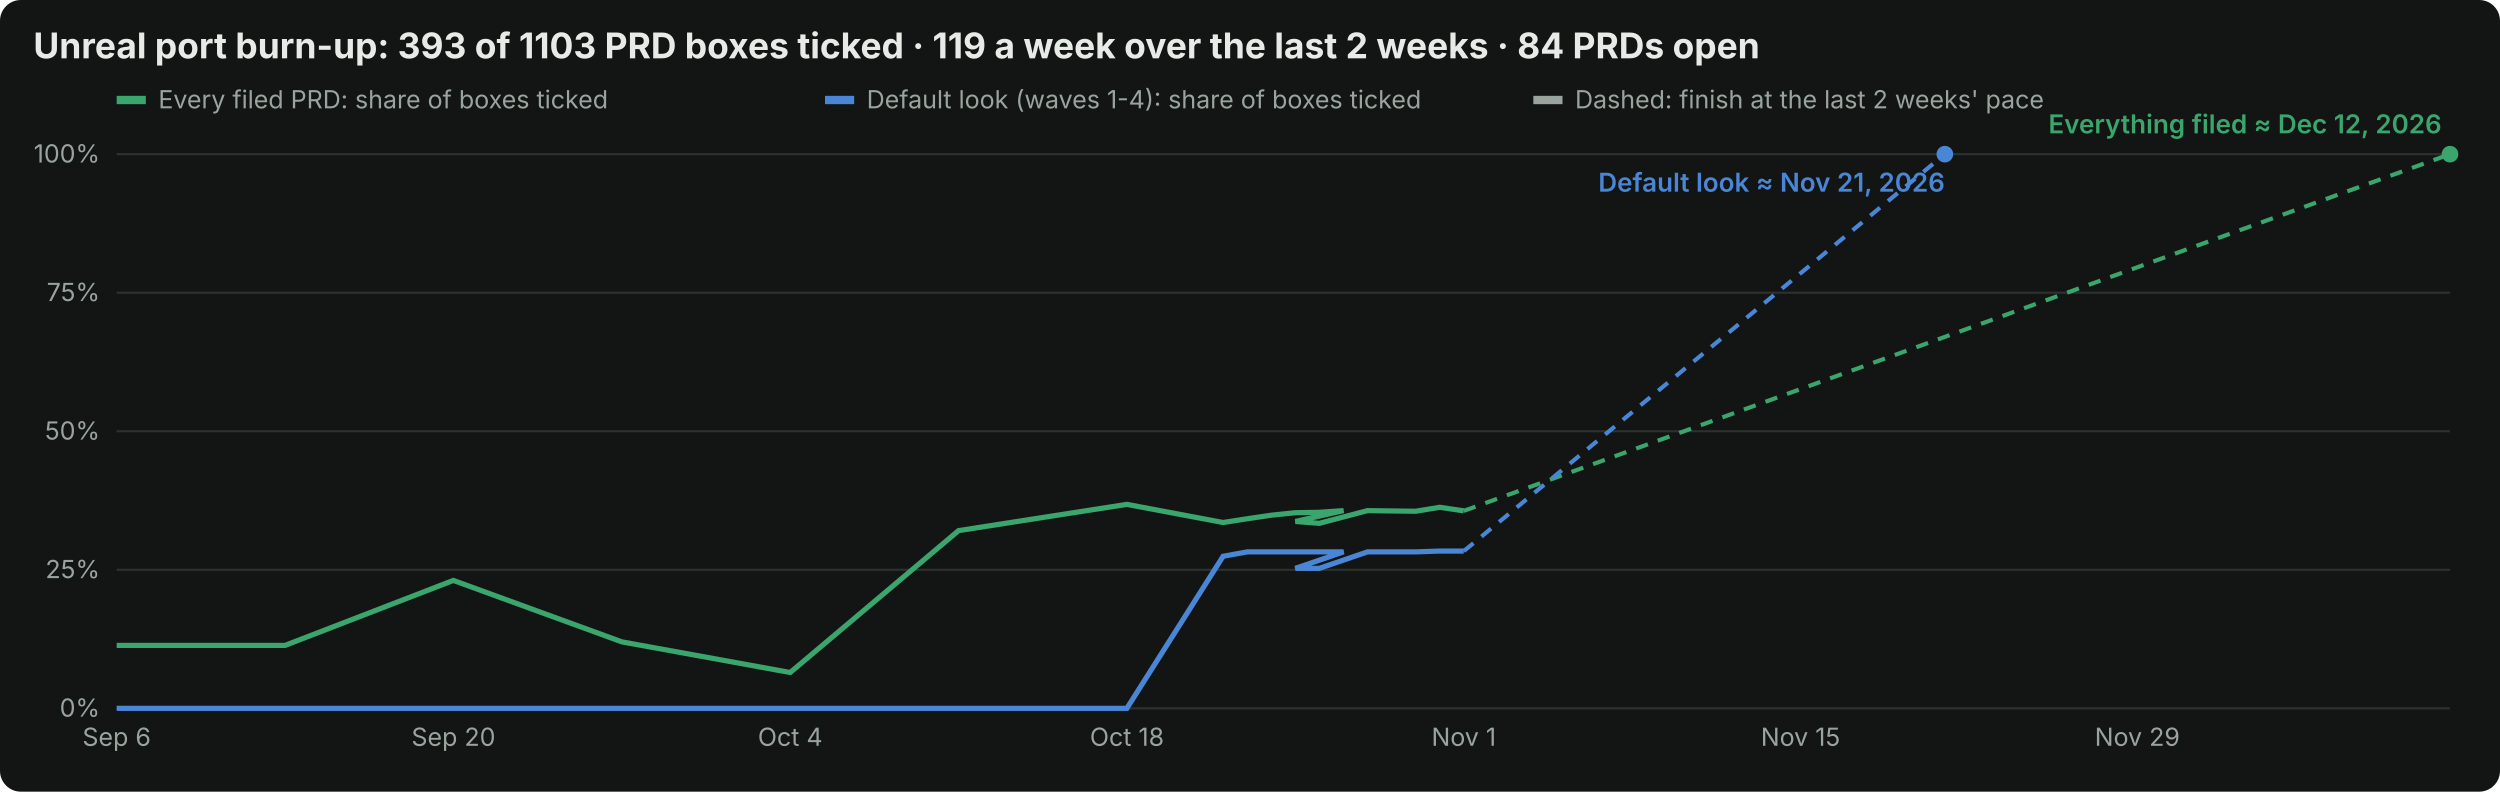
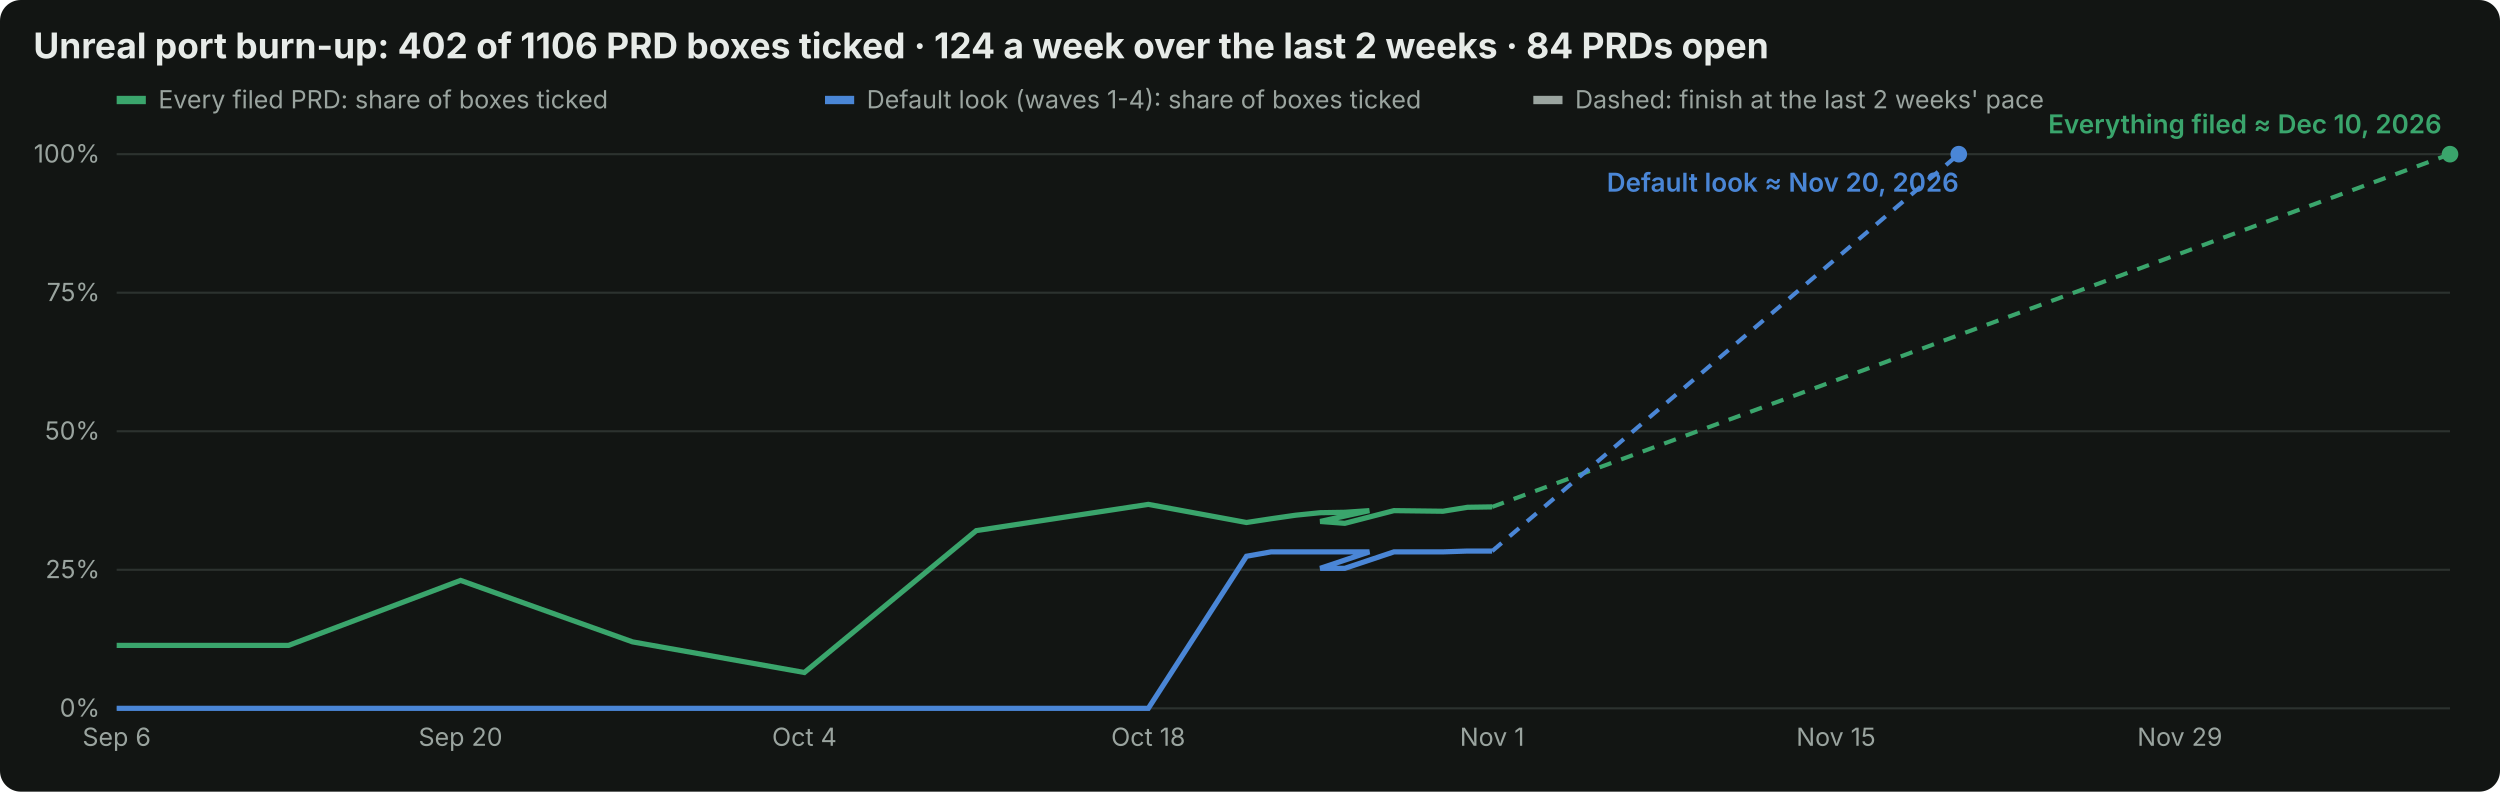
<svg xmlns="http://www.w3.org/2000/svg" viewBox="0 0 1200 380" width="1200" height="380" font-family="system-ui, -apple-system, Segoe UI, sans-serif">
  <style>.h{fill:#e7ebe8;font-size:17px;font-weight:700}.t{fill:#9aa49f;font-size:12px}.e{font-size:12.5px;font-weight:600}</style>
  <rect width="1200" height="380" rx="10" fill="#121513" />
-   <text x="16" y="28" class="h">Unreal port burn-up: 393 of 1103 PRD boxes ticked · 119 a week over the last 2 weeks · 84 PRDs open</text>
+   <text x="16" y="28" class="h">Unreal port burn-up: 402 of 1106 PRD boxes ticked · 124 a week over the last 2 weeks · 84 PRDs open</text>
  <rect x="56" y="46" width="14" height="4" fill="#3aa56c" />
  <text x="76" y="52" class="t">Every filed PRD: share of boxes ticked</text>
  <rect x="396" y="46" width="14" height="4" fill="#4a86d6" />
  <text x="416" y="52" class="t">Default look (waves 1-4): share of boxes ticked</text>
  <rect x="736" y="46" width="14" height="4" fill="#9aa49f" />
  <text x="756" y="52" class="t">Dashed: finish at the last 2 weeks' pace</text>
  <line x1="56" x2="1176" y1="340" y2="340" stroke="#2c322f" />
  <text x="48" y="344" class="t" text-anchor="end">0%</text>
  <line x1="56" x2="1176" y1="273.5" y2="273.5" stroke="#2c322f" />
  <text x="48" y="277.5" class="t" text-anchor="end">25%</text>
  <line x1="56" x2="1176" y1="207" y2="207" stroke="#2c322f" />
  <text x="48" y="211" class="t" text-anchor="end">50%</text>
  <line x1="56" x2="1176" y1="140.5" y2="140.5" stroke="#2c322f" />
  <text x="48" y="144.5" class="t" text-anchor="end">75%</text>
  <line x1="56" x2="1176" y1="74" y2="74" stroke="#2c322f" />
  <text x="48" y="78" class="t" text-anchor="end">100%</text>
  <text x="56" y="358" class="t" text-anchor="middle">Sep 6</text>
-   <text x="217.649" y="358" class="t" text-anchor="middle">Sep 20</text>
-   <text x="379.299" y="358" class="t" text-anchor="middle">Oct 4</text>
-   <text x="540.948" y="358" class="t" text-anchor="middle">Oct 18</text>
-   <text x="702.598" y="358" class="t" text-anchor="middle">Nov 1</text>
-   <text x="864.247" y="358" class="t" text-anchor="middle">Nov 15</text>
-   <text x="1025.897" y="358" class="t" text-anchor="middle">Nov 29</text>
-   <path d="M56.0,309.8L136.8,309.8L217.6,278.6L298.5,308.1L379.3,322.8L460.1,254.7L540.9,242.1L587.1,250.8L598.7,249.0L610.2,247.3L621.8,246.1L633.3,245.9L644.9,245.1L621.8,250.3L633.3,251.2L656.4,245.1L679.5,245.4L691.1,243.5L702.6,245.2" stroke="#3aa56c" stroke-width="2.5" fill="none" />
-   <path d="M56.0,340.0L136.8,340.0L217.6,340.0L298.5,340.0L379.3,340.0L460.1,340.0L540.9,340.0L587.1,267.0L598.7,264.9L610.2,264.9L621.8,264.9L633.3,264.9L644.9,264.9L621.8,272.8L633.3,272.8L656.4,264.9L679.5,264.9L691.1,264.5L702.6,264.5" stroke="#4a86d6" stroke-width="2.5" fill="none" />
-   <path d="M702.598,245.224L1176,74" stroke="#3aa56c" stroke-width="2" stroke-dasharray="6 5" fill="none" />
+   <text x="221.053" y="358" class="t" text-anchor="middle">Sep 20</text>
+   <text x="386.105" y="358" class="t" text-anchor="middle">Oct 4</text>
+   <text x="551.158" y="358" class="t" text-anchor="middle">Oct 18</text>
+   <text x="716.211" y="358" class="t" text-anchor="middle">Nov 1</text>
+   <text x="881.263" y="358" class="t" text-anchor="middle">Nov 15</text>
+   <text x="1046.316" y="358" class="t" text-anchor="middle">Nov 29</text>
+   <path d="M56.0,309.8L138.5,309.8L221.1,278.6L303.6,308.1L386.1,322.8L468.6,254.7L551.2,242.1L598.3,250.8L610.1,249.0L621.9,247.3L633.7,246.1L645.5,245.9L657.3,245.1L633.7,250.3L645.5,251.2L669.1,245.1L692.6,245.4L704.4,243.5L716.2,243.3" stroke="#3aa56c" stroke-width="2.5" fill="none" />
+   <path d="M56.0,340.0L138.5,340.0L221.1,340.0L303.6,340.0L386.1,340.0L468.6,340.0L551.2,340.0L598.3,267.0L610.1,264.9L621.9,264.9L633.7,264.9L645.5,264.9L657.3,264.9L633.7,272.8L645.5,272.8L669.1,264.9L692.6,264.9L704.4,264.5L716.2,264.5" stroke="#4a86d6" stroke-width="2.5" fill="none" />
+   <path d="M716.211,243.316L1176,74" stroke="#3aa56c" stroke-width="2" stroke-dasharray="6 5" fill="none" />
  <circle cx="1176" cy="74" r="4" fill="#3aa56c" />
-   <text x="1172" y="64" class="e" fill="#3aa56c" text-anchor="end">Everything filed ≈ Dec 12, 2026</text>
-   <path d="M702.598,264.543L933.526,74" stroke="#4a86d6" stroke-width="2" stroke-dasharray="6 5" fill="none" />
-   <circle cx="933.526" cy="74" r="4" fill="#4a86d6" />
-   <text x="933.526" y="92" class="e" fill="#4a86d6" text-anchor="end">Default look ≈ Nov 21, 2026</text>
+   <text x="1172" y="64" class="e" fill="#3aa56c" text-anchor="end">Everything filed ≈ Dec 10, 2026</text>
+   <path d="M716.211,264.543L940.211,74" stroke="#4a86d6" stroke-width="2" stroke-dasharray="6 5" fill="none" />
+   <circle cx="940.211" cy="74" r="4" fill="#4a86d6" />
+   <text x="940.211" y="92" class="e" fill="#4a86d6" text-anchor="end">Default look ≈ Nov 20, 2026</text>
</svg>
